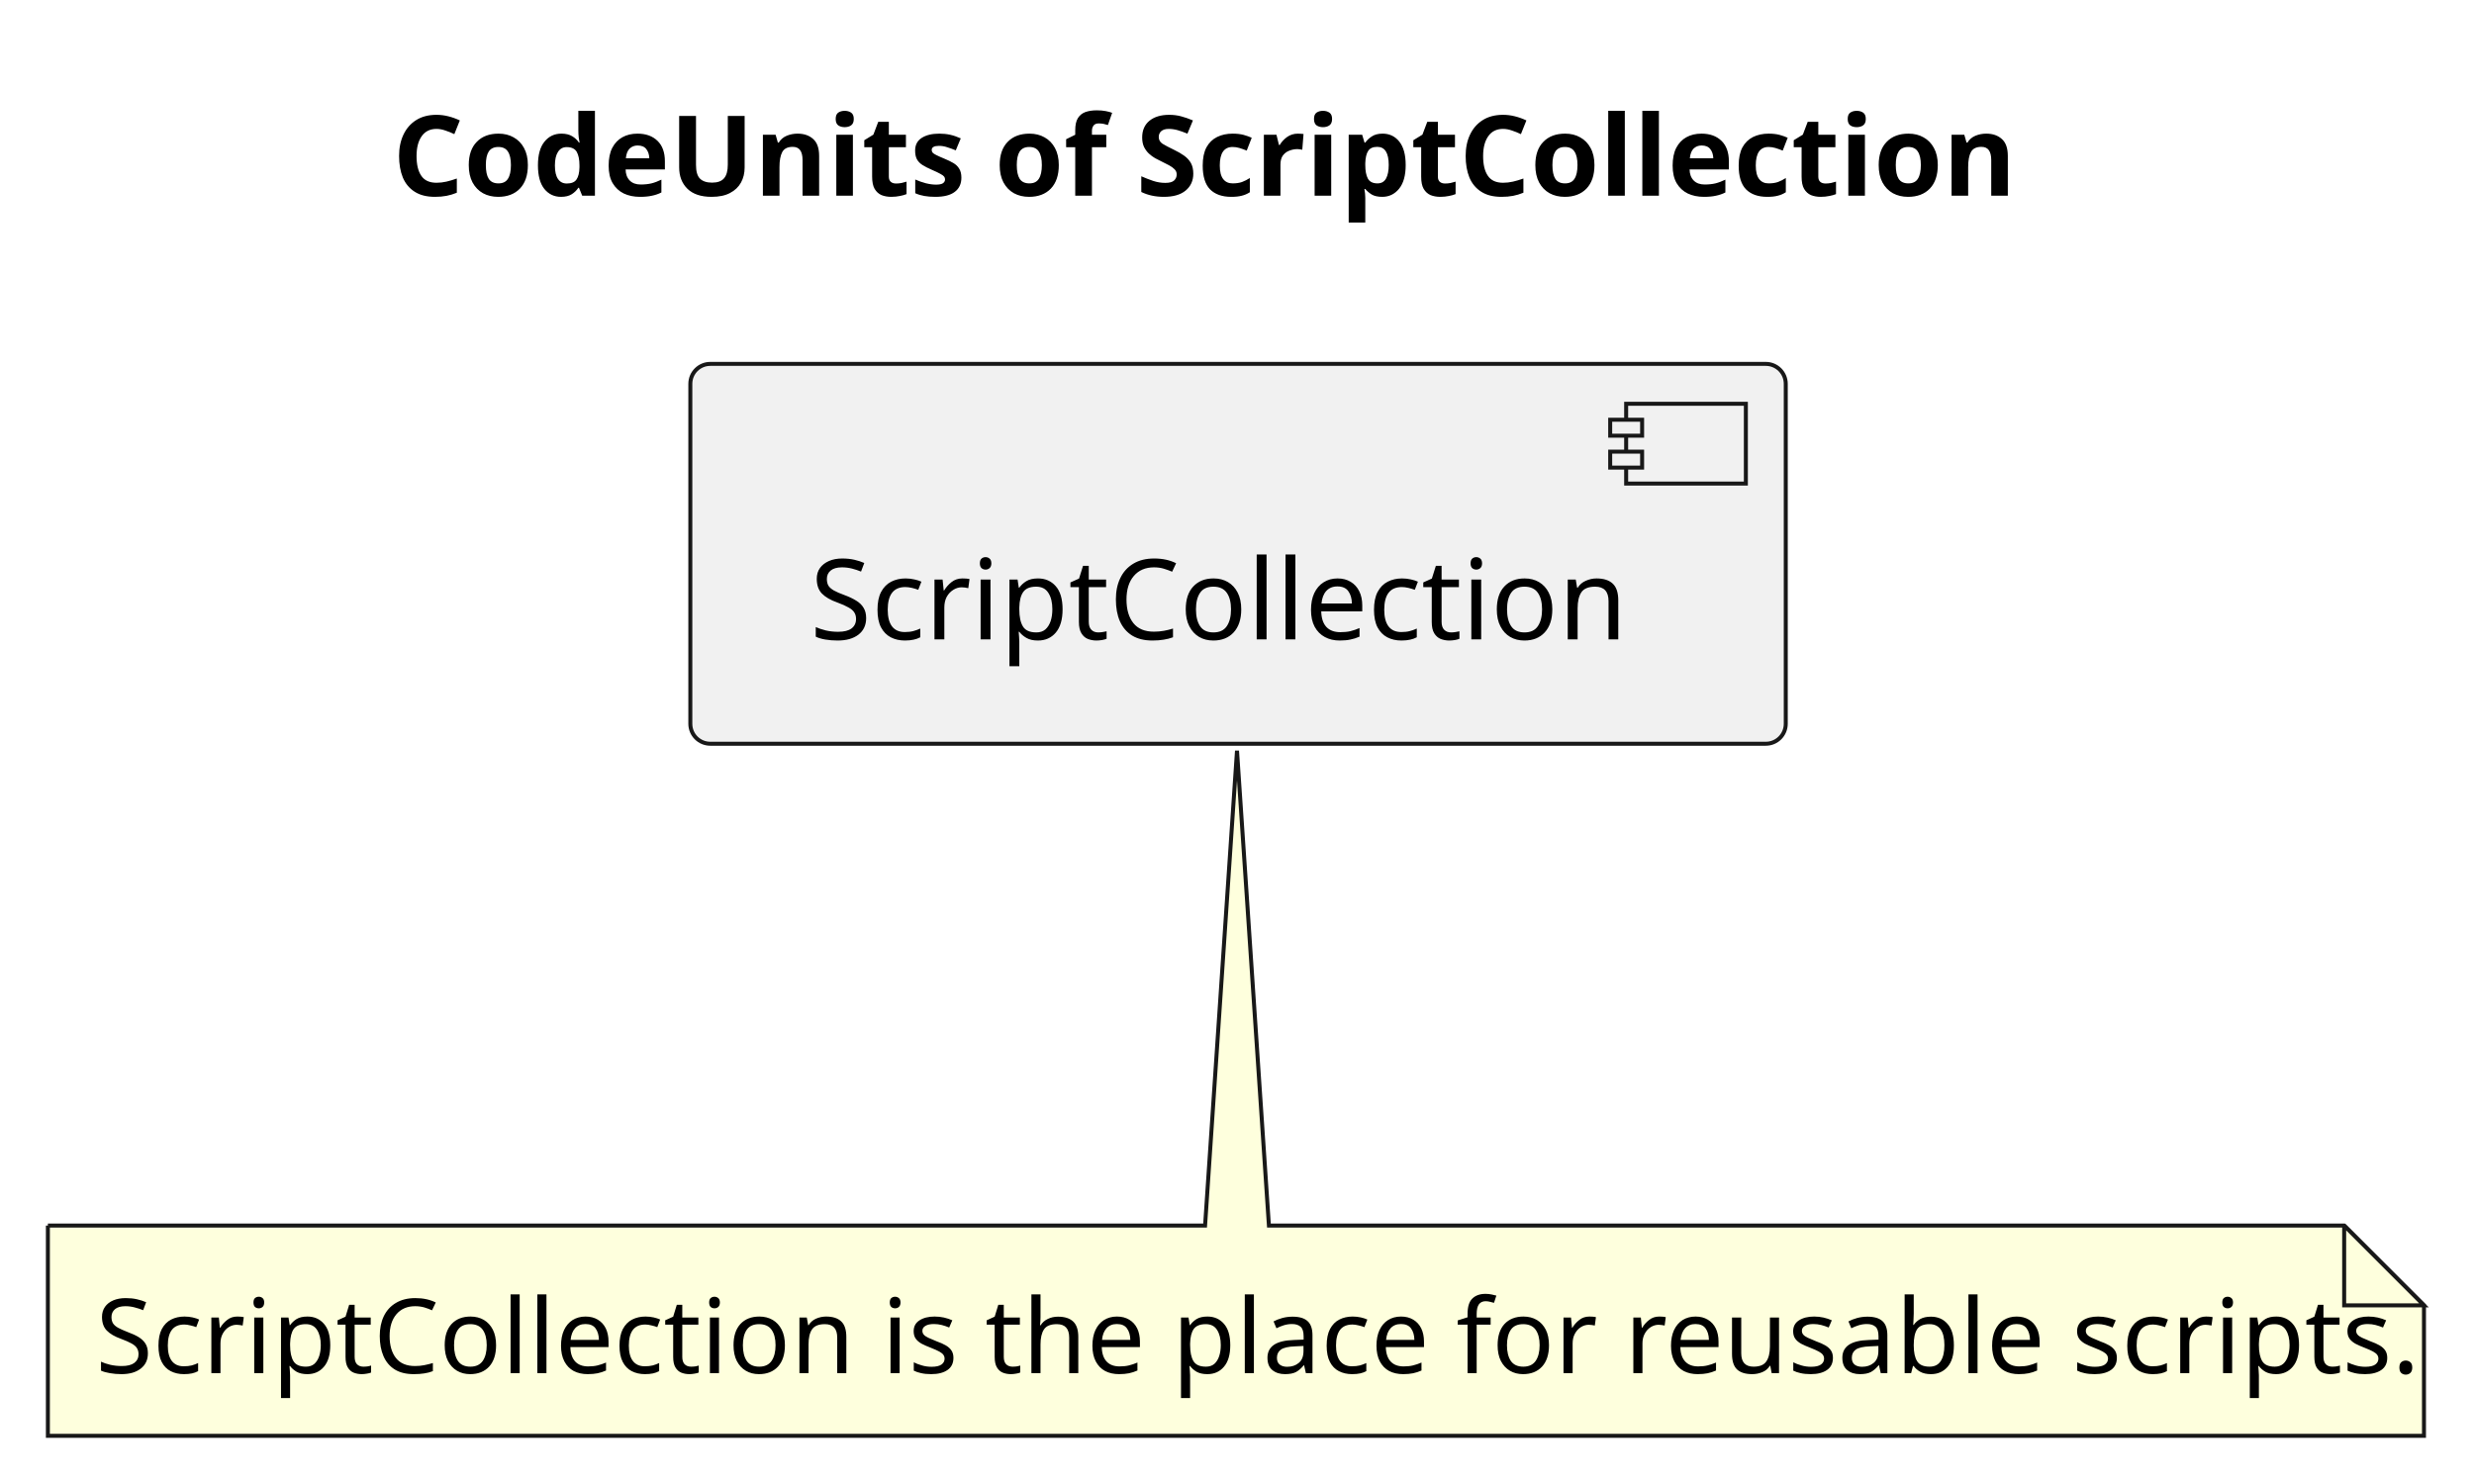
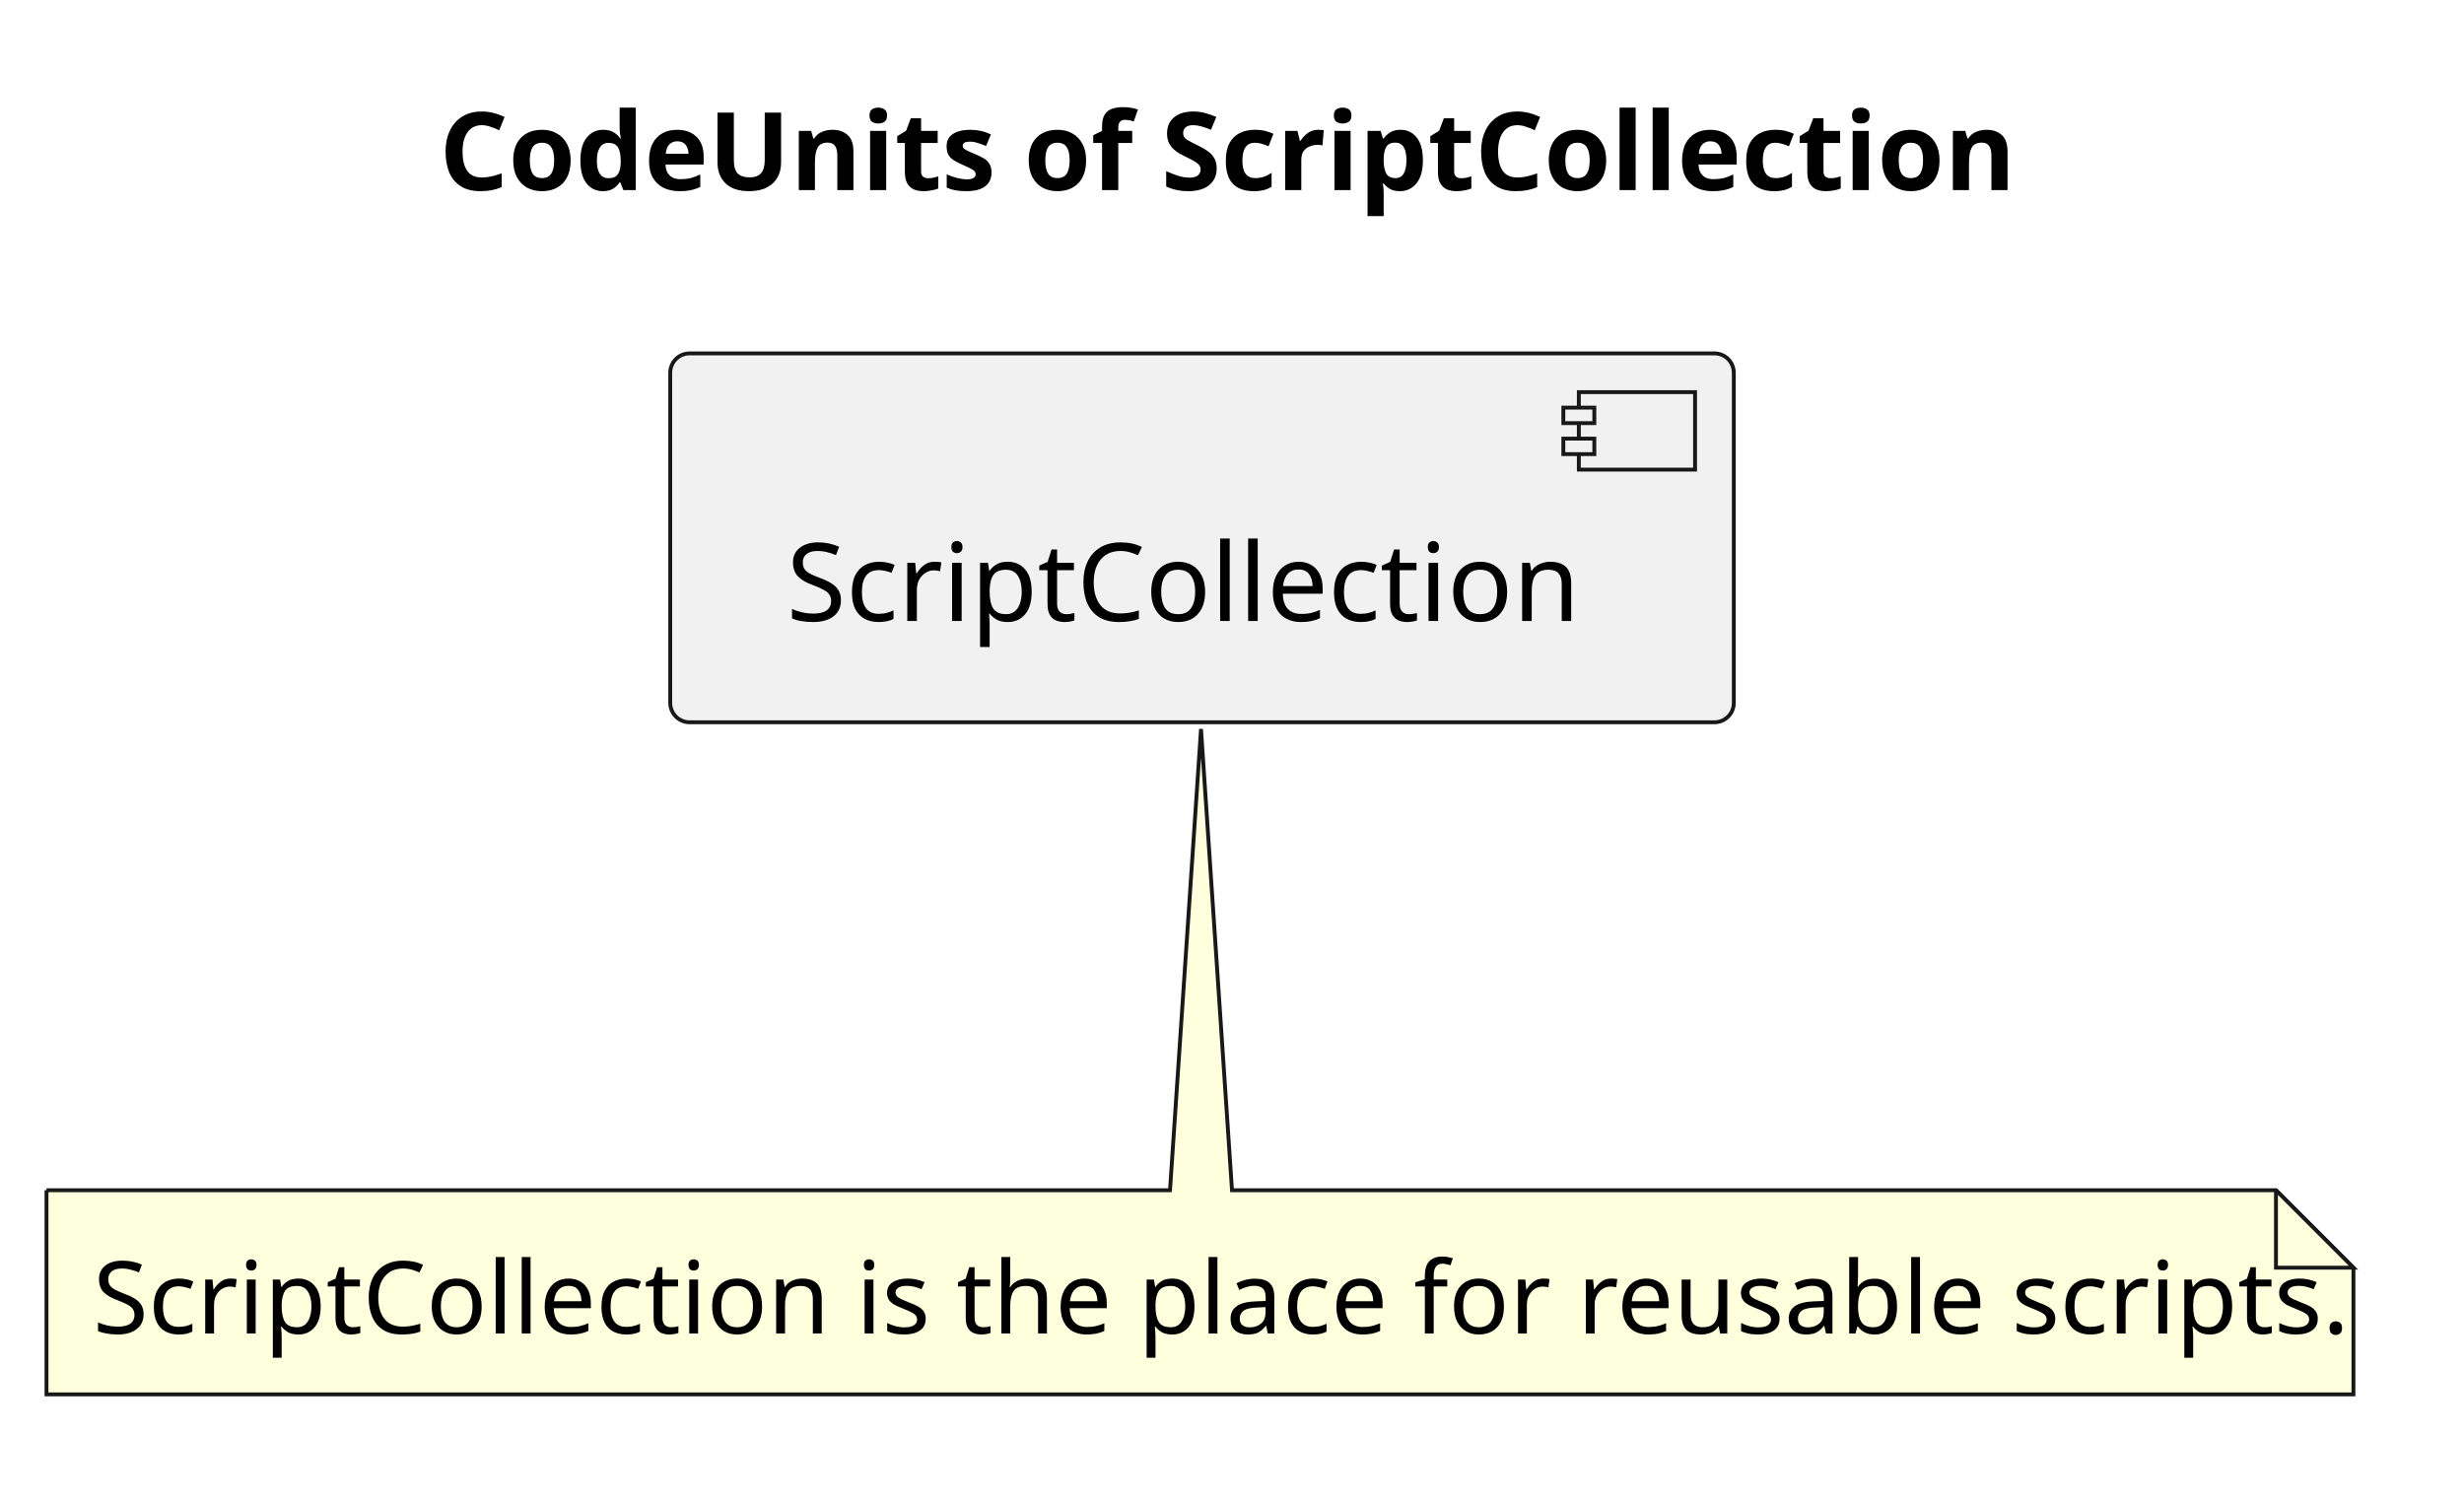
- <svg xmlns="http://www.w3.org/2000/svg" contentStyleType="text/css" data-diagram-type="DESCRIPTION" height="186px" preserveAspectRatio="none" style="width:310px;height:186px;background:#FFFFFF;" version="1.1" viewBox="0 0 310 186" width="310px" zoomAndPan="magnify">
+ <svg xmlns="http://www.w3.org/2000/svg" contentStyleType="text/css" data-diagram-type="DESCRIPTION" height="194px" preserveAspectRatio="none" style="width:318px;height:194px;background:#FFFFFF;" version="1.1" viewBox="0 0 318 194" width="318px" zoomAndPan="magnify">
  <defs />
  <g>
    <g class="title" data-source-line="1">
-       <text fill="#000000" font-family="sans-serif" font-size="14" font-weight="bold" lengthAdjust="spacing" textLength="198.338" x="49.197" y="24.533">CodeUnits of ScriptCollection</text>
+       <text fill="#000000" font-family="sans-serif" font-size="14" font-weight="700" lengthAdjust="spacing" textLength="198.338" x="56.697" y="24.533">CodeUnits of ScriptCollection</text>
    </g>
-     <g class="entity" data-entity="ScriptCollection" data-source-line="3" data-uid="ent0002" id="entity_ScriptCollection">
+     <g class="entity" data-qualified-name="ScriptCollection" data-source-line="3" id="ent0001">
      <rect fill="#F1F1F1" height="47.609" rx="2.5" ry="2.5" style="stroke:#181818;stroke-width:0.5;" width="137.262" x="86.5" y="45.609" />
      <rect fill="#F1F1F1" height="10" style="stroke:#181818;stroke-width:0.5;" width="15" x="203.762" y="50.609" />
      <rect fill="#F1F1F1" height="2" style="stroke:#181818;stroke-width:0.5;" width="4" x="201.762" y="52.609" />
      <rect fill="#F1F1F1" height="2" style="stroke:#181818;stroke-width:0.5;" width="4" x="201.762" y="56.609" />
      <text fill="#000000" font-family="sans-serif" font-size="14" lengthAdjust="spacing" textLength="97.262" x="101.5" y="80.143">ScriptCollection</text>
    </g>
-     <g class="entity" data-entity="ScriptCollectionNote" data-source-line="5" data-uid="ent0003" id="entity_ScriptCollectionNote">
+     <g class="entity" data-qualified-name="ScriptCollectionNote" data-source-line="5" id="ent0002">
      <path d="M6,153.609 L6,179.961 A0,0 0 0 0 6,179.961 L303.732,179.961 A0,0 0 0 0 303.732,179.961 L303.732,163.609 L293.732,153.609 L159,153.609 L155,94.089 L151,153.609 L6,153.609 A0,0 0 0 0 6,153.609" fill="#FEFFDD" style="stroke:#181818;stroke-width:0.5;" />
      <path d="M293.732,153.609 L293.732,163.609 L303.732,163.609 L293.732,153.609" fill="#FEFFDD" style="stroke:#181818;stroke-width:0.5;" />
      <text fill="#000000" font-family="sans-serif" font-size="13" lengthAdjust="spacing" textLength="276.732" x="12" y="172.105">ScriptCollection is the place for reusable scripts.</text>
    </g>
  </g>
</svg>
